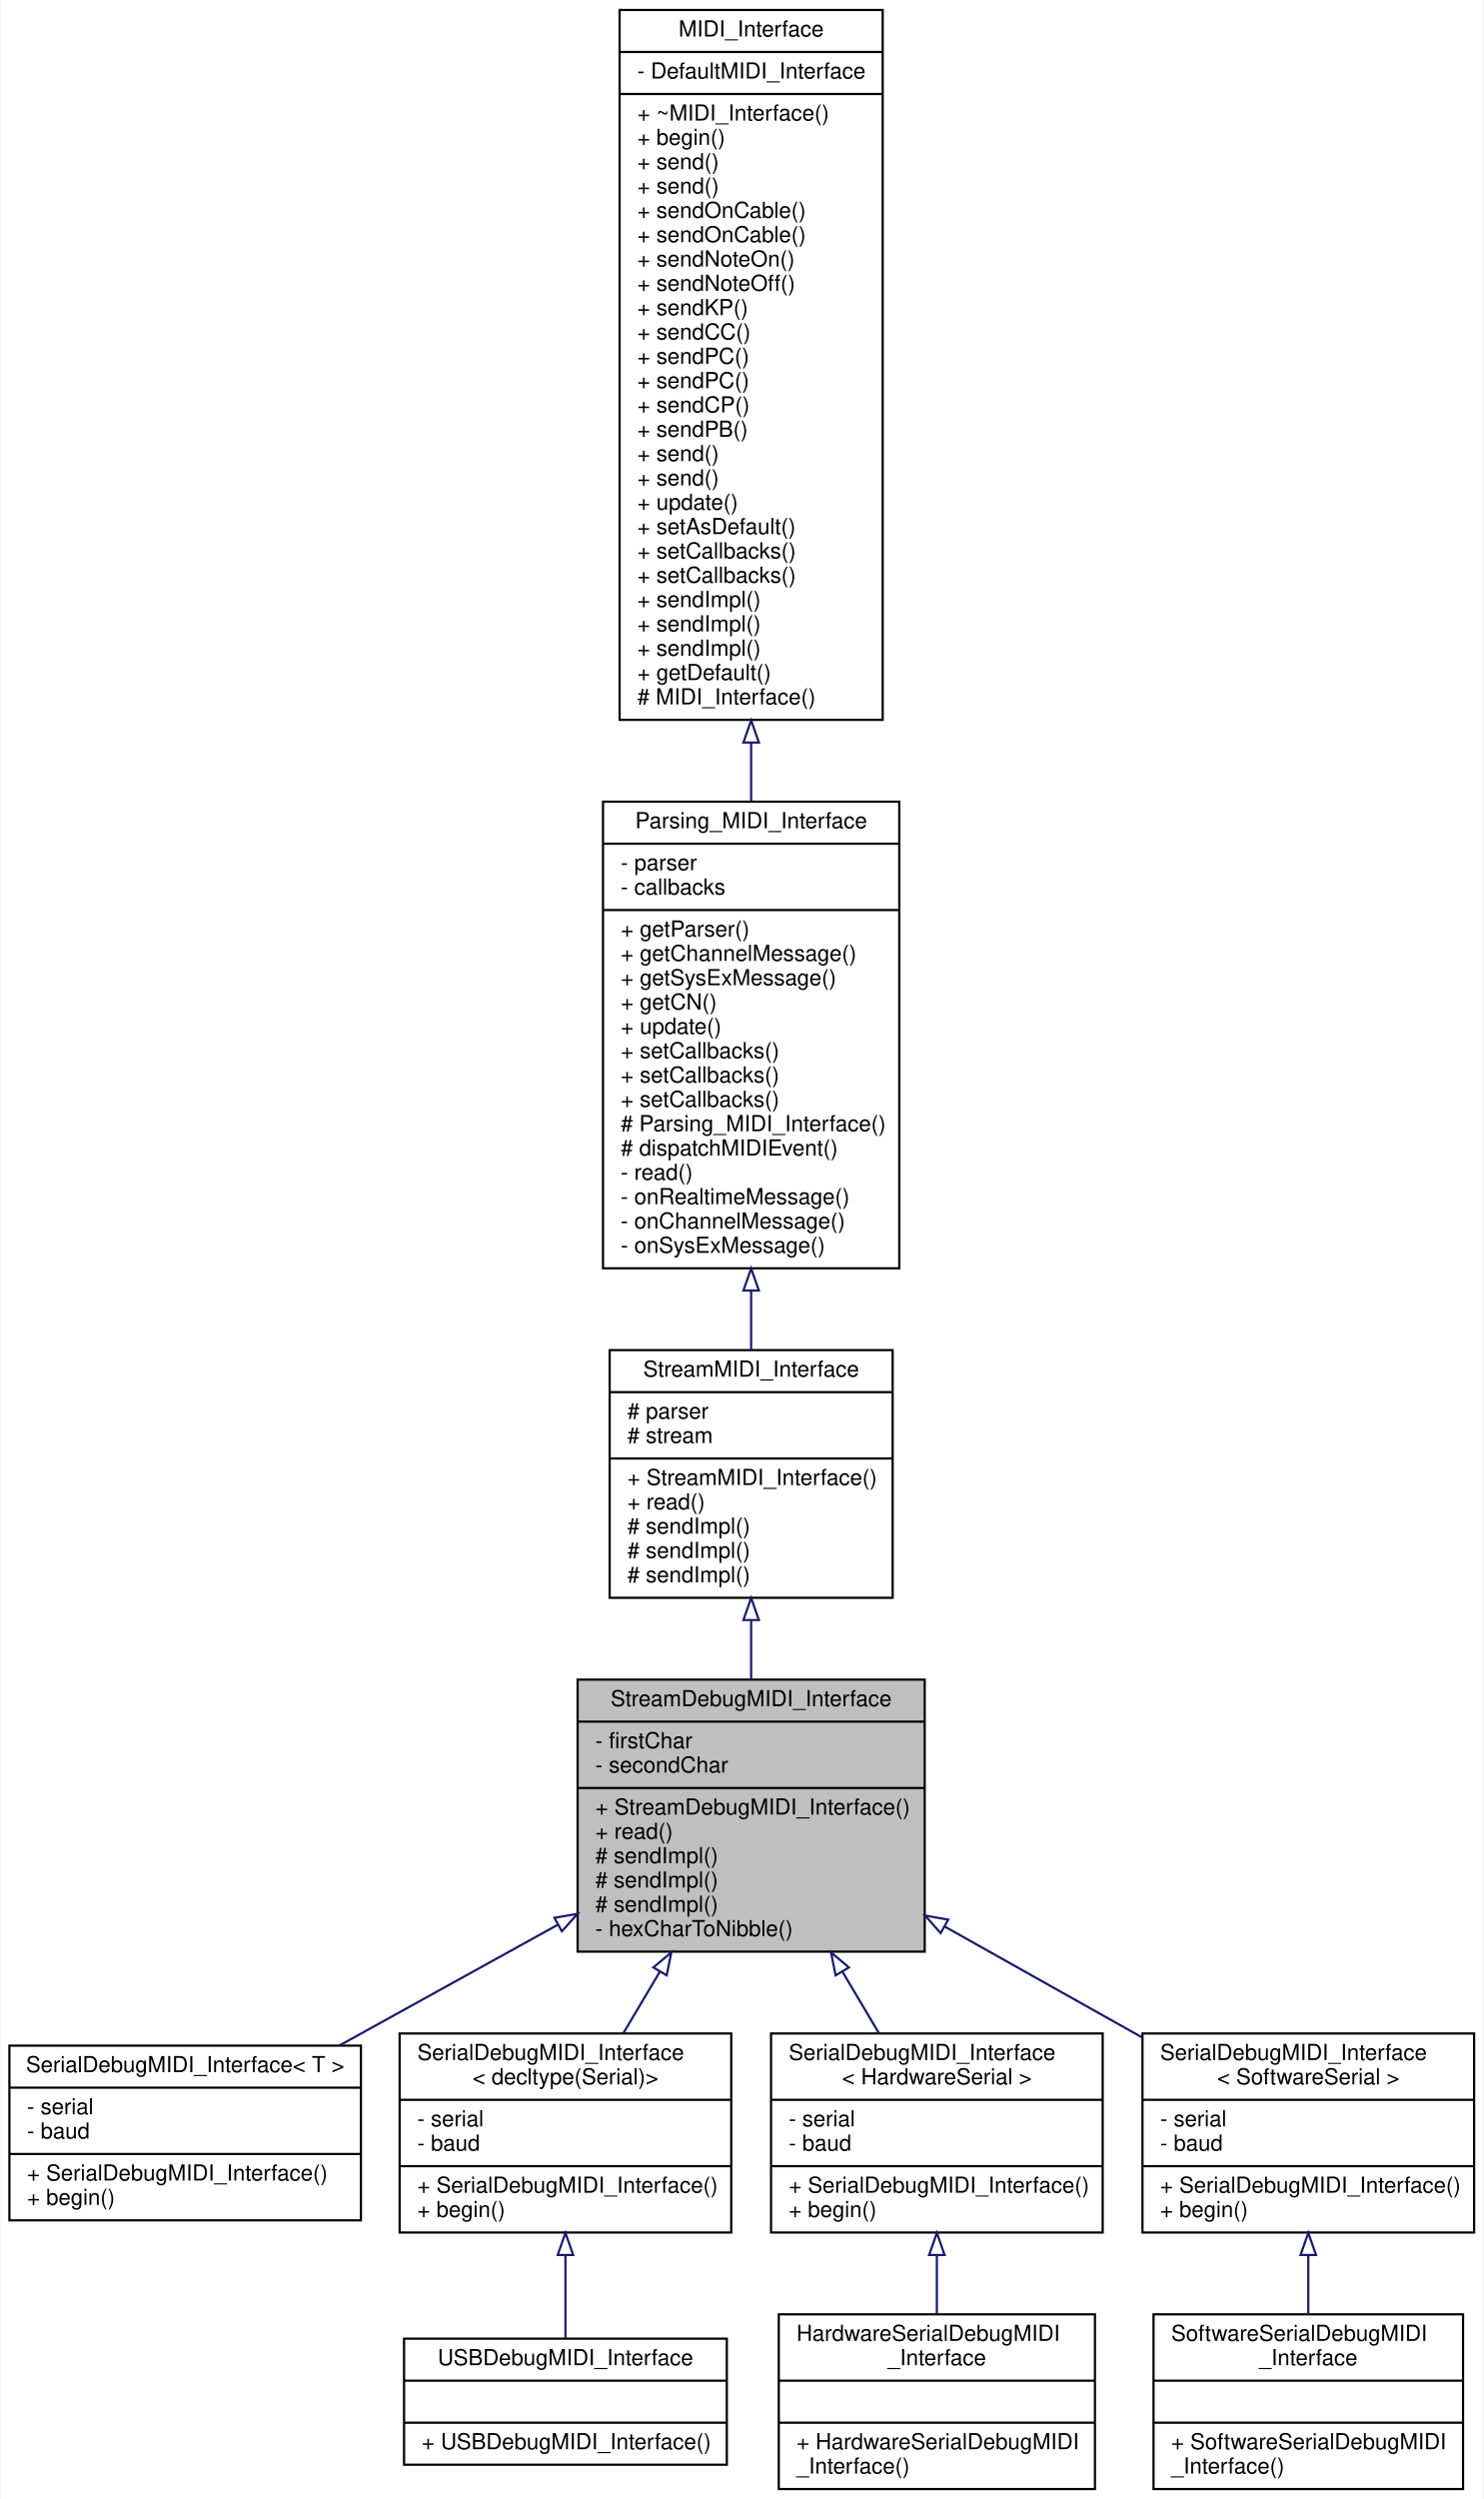
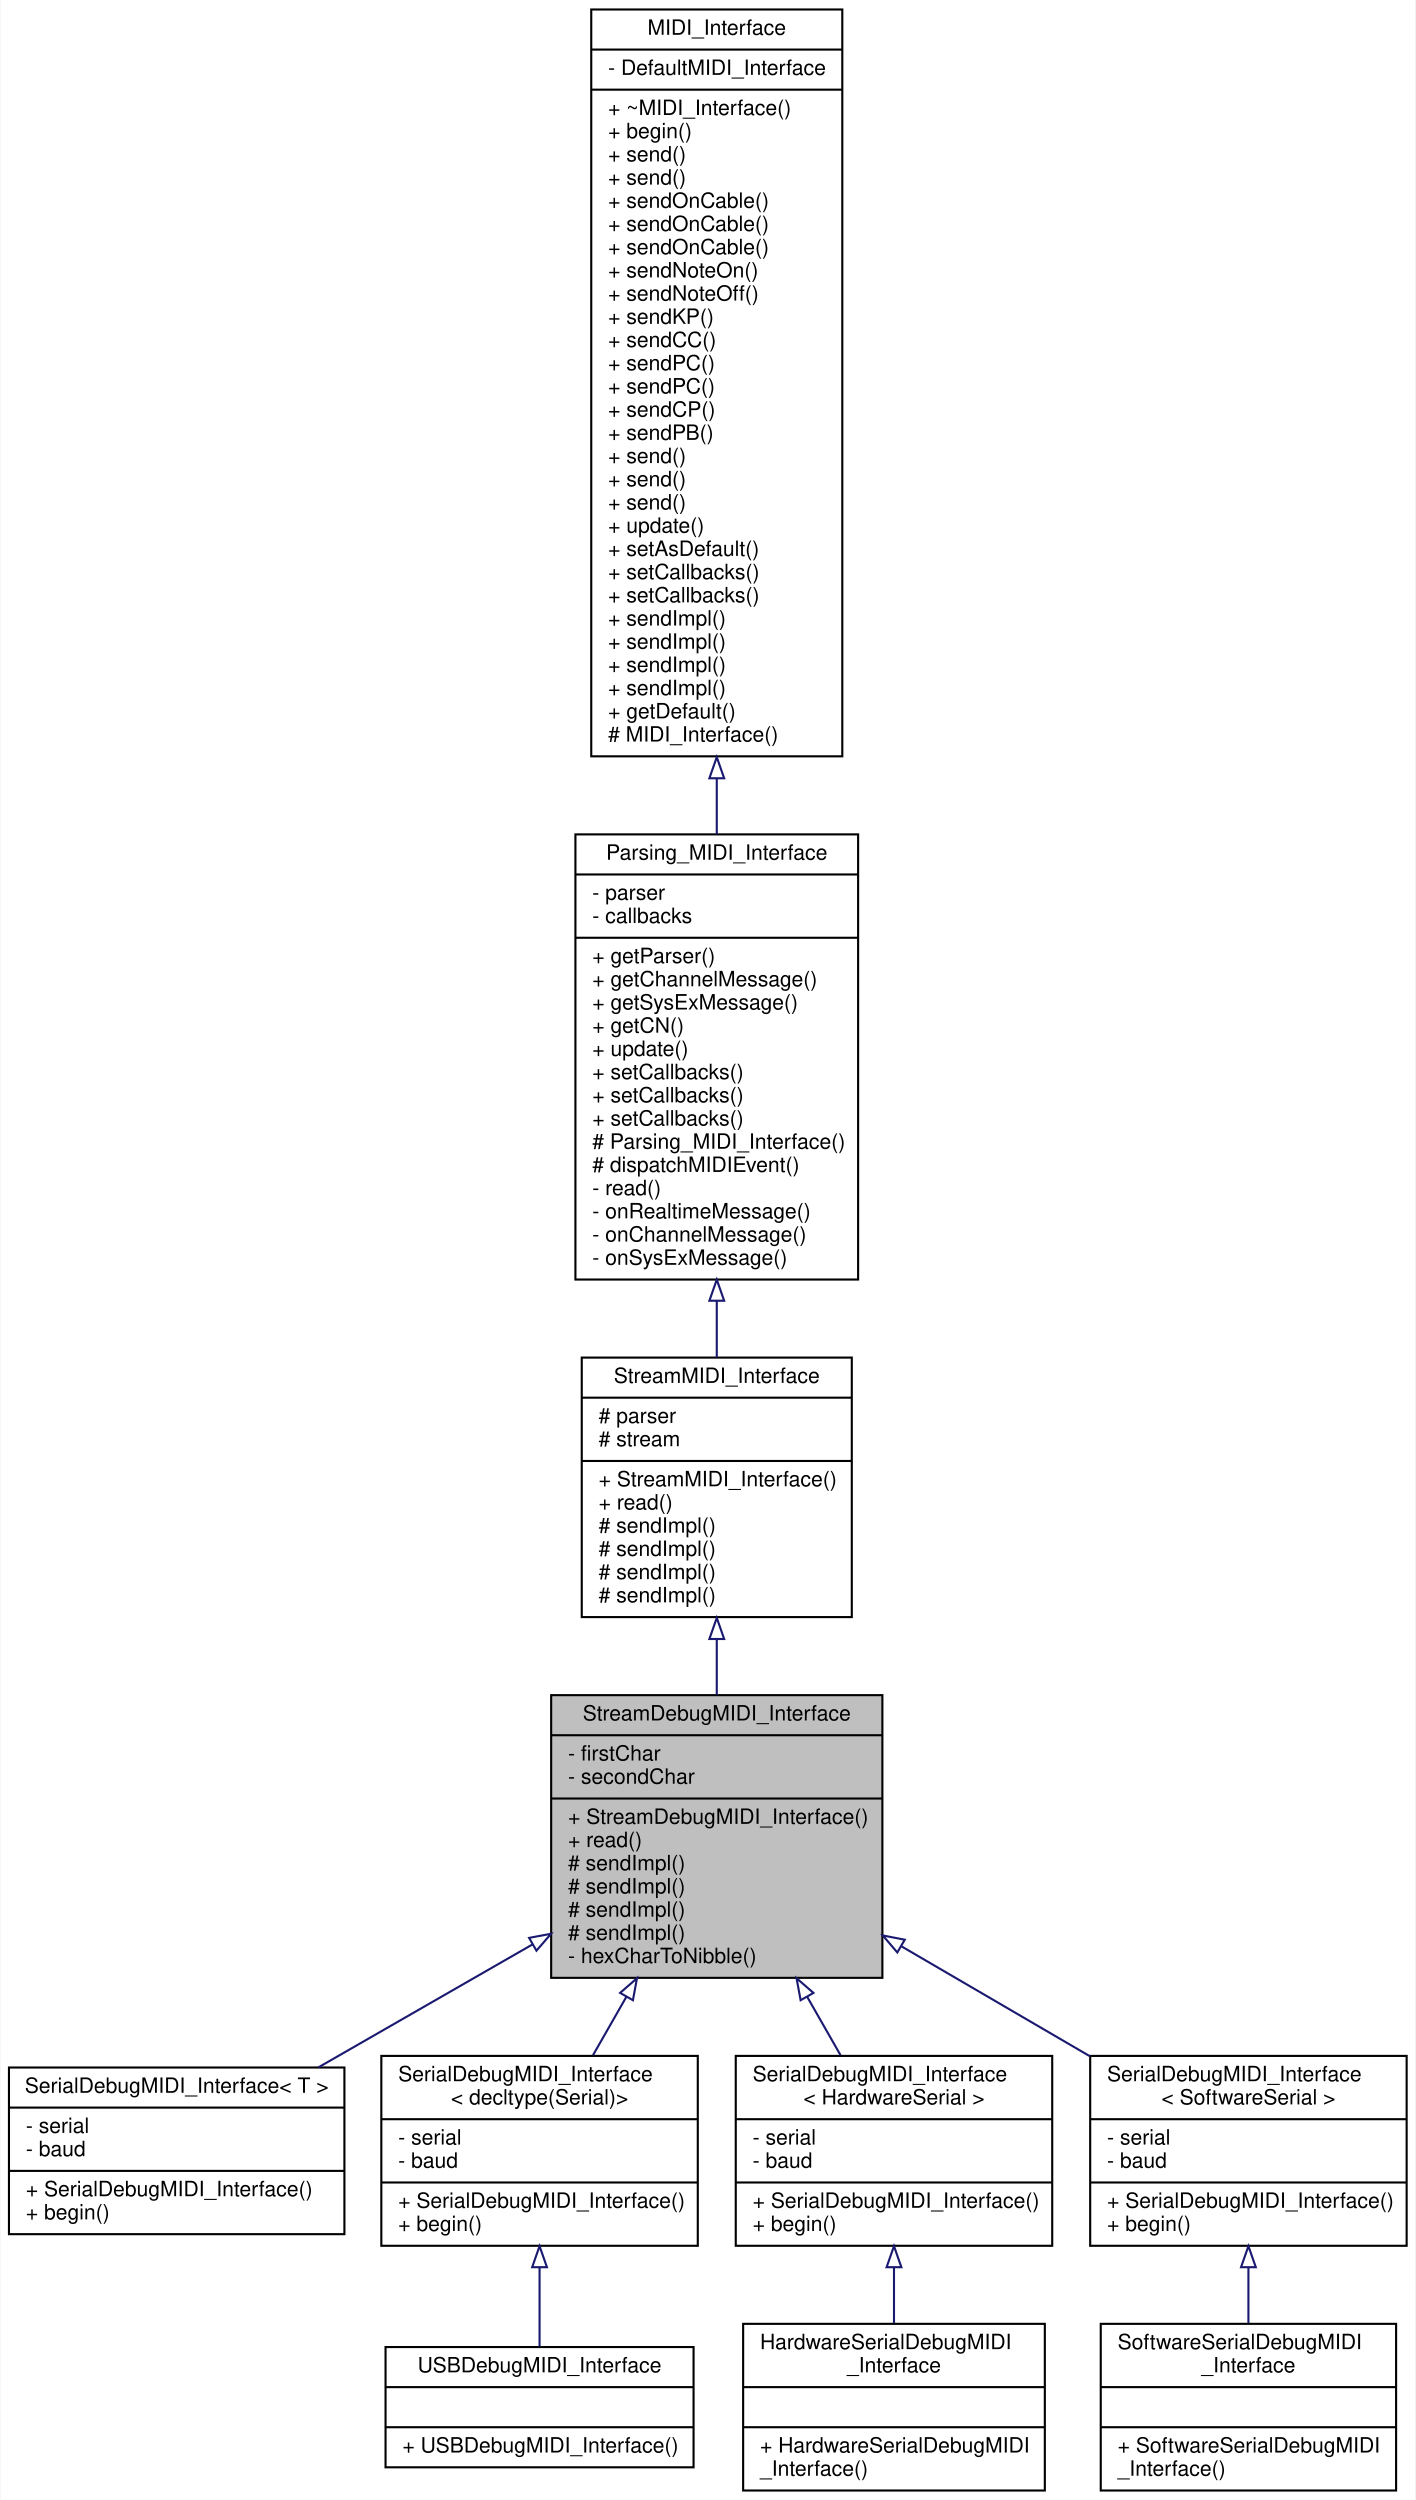
- <svg xmlns="http://www.w3.org/2000/svg" xmlns:xlink="http://www.w3.org/1999/xlink" width="671pt" height="1130pt" viewBox="0.00 0.00 670.50 1130.00">
-   <g id="graph0" class="graph" transform="scale(1 1) rotate(0) translate(4 1126)">
-     <polygon fill="white" stroke="none" points="-4,4 -4,-1126 666.5,-1126 666.5,4 -4,4" />
+ <svg xmlns="http://www.w3.org/2000/svg" xmlns:xlink="http://www.w3.org/1999/xlink" width="671pt" height="1185pt" viewBox="0.00 0.00 670.50 1185.00">
+   <g id="graph0" class="graph" transform="scale(1 1) rotate(0) translate(4 1181)">
+     <polygon fill="white" stroke="none" points="-4,4 -4,-1181 666.5,-1181 666.5,4 -4,4" />
    <g id="node1" class="node">
      <g id="a_node1">
        <a xlink:title="A class for MIDI interfaces sending and receiving human-readable MIDI messages over a Stream.">
-           <polygon fill="#bfbfbf" stroke="black" points="257,-243.5 257,-366.5 414,-366.5 414,-243.5 257,-243.5" />
-           <text text-anchor="middle" x="335.5" y="-354.5" font-family="Helvetica,sans-Serif" font-size="10.00">StreamDebugMIDI_Interface</text>
-           <polyline fill="none" stroke="black" points="257,-347.5 414,-347.5 " />
-           <text text-anchor="start" x="265" y="-335.5" font-family="Helvetica,sans-Serif" font-size="10.00">- firstChar</text>
-           <text text-anchor="start" x="265" y="-324.5" font-family="Helvetica,sans-Serif" font-size="10.00">- secondChar</text>
-           <polyline fill="none" stroke="black" points="257,-317.5 414,-317.5 " />
-           <text text-anchor="start" x="265" y="-305.5" font-family="Helvetica,sans-Serif" font-size="10.00">+ StreamDebugMIDI_Interface()</text>
-           <text text-anchor="start" x="265" y="-294.5" font-family="Helvetica,sans-Serif" font-size="10.00">+ read()</text>
+           <polygon fill="#bfbfbf" stroke="black" points="257,-243.5 257,-377.5 414,-377.5 414,-243.5 257,-243.5" />
+           <text text-anchor="middle" x="335.5" y="-365.5" font-family="Helvetica,sans-Serif" font-size="10.00">StreamDebugMIDI_Interface</text>
+           <polyline fill="none" stroke="black" points="257,-358.5 414,-358.5 " />
+           <text text-anchor="start" x="265" y="-346.5" font-family="Helvetica,sans-Serif" font-size="10.00">- firstChar</text>
+           <text text-anchor="start" x="265" y="-335.5" font-family="Helvetica,sans-Serif" font-size="10.00">- secondChar</text>
+           <polyline fill="none" stroke="black" points="257,-328.5 414,-328.5 " />
+           <text text-anchor="start" x="265" y="-316.5" font-family="Helvetica,sans-Serif" font-size="10.00">+ StreamDebugMIDI_Interface()</text>
+           <text text-anchor="start" x="265" y="-305.5" font-family="Helvetica,sans-Serif" font-size="10.00">+ read()</text>
+           <text text-anchor="start" x="265" y="-294.5" font-family="Helvetica,sans-Serif" font-size="10.00"># sendImpl()</text>
          <text text-anchor="start" x="265" y="-283.5" font-family="Helvetica,sans-Serif" font-size="10.00"># sendImpl()</text>
          <text text-anchor="start" x="265" y="-272.5" font-family="Helvetica,sans-Serif" font-size="10.00"># sendImpl()</text>
          <text text-anchor="start" x="265" y="-261.5" font-family="Helvetica,sans-Serif" font-size="10.00"># sendImpl()</text>
          <text text-anchor="start" x="265" y="-250.5" font-family="Helvetica,sans-Serif" font-size="10.00">- hexCharToNibble()</text>
        </a>
      </g>
    </g>
    <g id="node5" class="node">
      <g id="a_node5">
        <a xlink:href="../../db/dc4/classSerialDebugMIDI__Interface.html" target="_top" xlink:title="A wrapper class for debug MIDI interfaces sending and receiving human-readable MIDI messages over a S...">
          <polygon fill="white" stroke="black" points="0,-122 0,-201 159,-201 159,-122 0,-122" />
          <text text-anchor="middle" x="79.5" y="-189" font-family="Helvetica,sans-Serif" font-size="10.00">SerialDebugMIDI_Interface&lt; T &gt;</text>
          <polyline fill="none" stroke="black" points="0,-182 159,-182 " />
          <text text-anchor="start" x="8" y="-170" font-family="Helvetica,sans-Serif" font-size="10.00">- serial</text>
          <text text-anchor="start" x="8" y="-159" font-family="Helvetica,sans-Serif" font-size="10.00">- baud</text>
          <polyline fill="none" stroke="black" points="0,-152 159,-152 " />
          <text text-anchor="start" x="8" y="-140" font-family="Helvetica,sans-Serif" font-size="10.00">+ SerialDebugMIDI_Interface()</text>
          <text text-anchor="start" x="8" y="-129" font-family="Helvetica,sans-Serif" font-size="10.00">+ begin()</text>
        </a>
      </g>
    </g>
    <g id="edge4" class="edge">
-       <path fill="none" stroke="midnightblue" d="M247.968,-255.618C215.73,-237.799 179.674,-217.87 149.217,-201.035" />
-       <polygon fill="none" stroke="midnightblue" points="246.507,-258.809 256.952,-260.584 249.893,-252.683 246.507,-258.809" />
+       <path fill="none" stroke="midnightblue" d="M248.159,-259.347C214.968,-240.288 177.708,-218.893 146.667,-201.068" />
+       <polygon fill="none" stroke="midnightblue" points="246.537,-262.452 256.952,-264.396 250.023,-256.381 246.537,-262.452" />
    </g>
    <g id="node6" class="node">
      <g id="a_node6">
        <a xlink:href="../../db/dc4/classSerialDebugMIDI__Interface.html" target="_top" xlink:title=" ">
          <polygon fill="white" stroke="black" points="176.5,-116.5 176.5,-206.5 326.5,-206.5 326.5,-116.5 176.5,-116.5" />
          <text text-anchor="start" x="184.5" y="-194.5" font-family="Helvetica,sans-Serif" font-size="10.00">SerialDebugMIDI_Interface</text>
          <text text-anchor="middle" x="251.5" y="-183.5" font-family="Helvetica,sans-Serif" font-size="10.00">&lt; decltype(Serial)&gt;</text>
          <polyline fill="none" stroke="black" points="176.5,-176.5 326.5,-176.5 " />
          <text text-anchor="start" x="184.5" y="-164.5" font-family="Helvetica,sans-Serif" font-size="10.00">- serial</text>
          <text text-anchor="start" x="184.5" y="-153.5" font-family="Helvetica,sans-Serif" font-size="10.00">- baud</text>
          <polyline fill="none" stroke="black" points="176.5,-146.5 326.5,-146.5 " />
          <text text-anchor="start" x="184.5" y="-134.5" font-family="Helvetica,sans-Serif" font-size="10.00">+ SerialDebugMIDI_Interface()</text>
          <text text-anchor="start" x="184.5" y="-123.5" font-family="Helvetica,sans-Serif" font-size="10.00">+ begin()</text>
        </a>
      </g>
    </g>
    <g id="edge5" class="edge">
-       <path fill="none" stroke="midnightblue" d="M294.233,-234.485C288.601,-224.998 282.951,-215.481 277.689,-206.617" />
-       <polygon fill="none" stroke="midnightblue" points="291.275,-236.358 299.389,-243.17 297.294,-232.784 291.275,-236.358" />
+       <path fill="none" stroke="midnightblue" d="M292.701,-234.603C287.277,-225.11 281.871,-215.649 276.844,-206.853" />
+       <polygon fill="none" stroke="midnightblue" points="289.677,-236.365 297.677,-243.311 295.755,-232.892 289.677,-236.365" />
    </g>
    <g id="node8" class="node">
      <g id="a_node8">
        <a xlink:href="../../db/dc4/classSerialDebugMIDI__Interface.html" target="_top" xlink:title=" ">
          <polygon fill="white" stroke="black" points="344.5,-116.5 344.5,-206.5 494.5,-206.5 494.5,-116.5 344.5,-116.5" />
          <text text-anchor="start" x="352.5" y="-194.5" font-family="Helvetica,sans-Serif" font-size="10.00">SerialDebugMIDI_Interface</text>
          <text text-anchor="middle" x="419.5" y="-183.5" font-family="Helvetica,sans-Serif" font-size="10.00">&lt; HardwareSerial &gt;</text>
          <polyline fill="none" stroke="black" points="344.5,-176.5 494.5,-176.5 " />
          <text text-anchor="start" x="352.5" y="-164.5" font-family="Helvetica,sans-Serif" font-size="10.00">- serial</text>
          <text text-anchor="start" x="352.5" y="-153.5" font-family="Helvetica,sans-Serif" font-size="10.00">- baud</text>
          <polyline fill="none" stroke="black" points="344.5,-146.5 494.5,-146.5 " />
          <text text-anchor="start" x="352.5" y="-134.5" font-family="Helvetica,sans-Serif" font-size="10.00">+ SerialDebugMIDI_Interface()</text>
          <text text-anchor="start" x="352.5" y="-123.5" font-family="Helvetica,sans-Serif" font-size="10.00">+ begin()</text>
        </a>
      </g>
    </g>
    <g id="edge7" class="edge">
-       <path fill="none" stroke="midnightblue" d="M376.767,-234.485C382.399,-224.998 388.049,-215.481 393.311,-206.617" />
-       <polygon fill="none" stroke="midnightblue" points="373.706,-232.784 371.611,-243.17 379.725,-236.358 373.706,-232.784" />
+       <path fill="none" stroke="midnightblue" d="M378.299,-234.603C383.723,-225.11 389.129,-215.649 394.156,-206.853" />
+       <polygon fill="none" stroke="midnightblue" points="375.245,-232.892 373.323,-243.311 381.323,-236.365 375.245,-232.892" />
    </g>
    <g id="node10" class="node">
      <g id="a_node10">
        <a xlink:href="../../db/dc4/classSerialDebugMIDI__Interface.html" target="_top" xlink:title=" ">
          <polygon fill="white" stroke="black" points="512.5,-116.5 512.5,-206.5 662.5,-206.5 662.5,-116.5 512.5,-116.5" />
          <text text-anchor="start" x="520.5" y="-194.5" font-family="Helvetica,sans-Serif" font-size="10.00">SerialDebugMIDI_Interface</text>
          <text text-anchor="middle" x="587.5" y="-183.5" font-family="Helvetica,sans-Serif" font-size="10.00">&lt; SoftwareSerial &gt;</text>
          <polyline fill="none" stroke="black" points="512.5,-176.5 662.5,-176.5 " />
          <text text-anchor="start" x="520.5" y="-164.5" font-family="Helvetica,sans-Serif" font-size="10.00">- serial</text>
          <text text-anchor="start" x="520.5" y="-153.5" font-family="Helvetica,sans-Serif" font-size="10.00">- baud</text>
          <polyline fill="none" stroke="black" points="512.5,-146.5 662.5,-146.5 " />
          <text text-anchor="start" x="520.5" y="-134.5" font-family="Helvetica,sans-Serif" font-size="10.00">+ SerialDebugMIDI_Interface()</text>
          <text text-anchor="start" x="520.5" y="-123.5" font-family="Helvetica,sans-Serif" font-size="10.00">+ begin()</text>
        </a>
      </g>
    </g>
    <g id="edge9" class="edge">
-       <path fill="none" stroke="midnightblue" d="M423.124,-254.798C452.224,-238.458 484.343,-220.423 512.411,-204.663" />
-       <polygon fill="none" stroke="midnightblue" points="421.204,-251.863 414.198,-259.811 424.631,-257.966 421.204,-251.863" />
+       <path fill="none" stroke="midnightblue" d="M423.124,-258.386C452.224,-241.411 484.343,-222.675 512.411,-206.302" />
+       <polygon fill="none" stroke="midnightblue" points="421.072,-255.531 414.198,-263.593 424.599,-261.577 421.072,-255.531" />
    </g>
    <g id="node2" class="node">
      <g id="a_node2">
        <a xlink:href="../../d3/dc3/classStreamMIDI__Interface.html" target="_top" xlink:title="A class for MIDI interfaces sending and receiving MIDI messages over a Stream.">
-           <polygon fill="white" stroke="black" points="271.5,-403.5 271.5,-515.5 399.5,-515.5 399.5,-403.5 271.5,-403.5" />
-           <text text-anchor="middle" x="335.5" y="-503.5" font-family="Helvetica,sans-Serif" font-size="10.00">StreamMIDI_Interface</text>
-           <polyline fill="none" stroke="black" points="271.5,-496.5 399.5,-496.5 " />
-           <text text-anchor="start" x="279.5" y="-484.5" font-family="Helvetica,sans-Serif" font-size="10.00"># parser</text>
-           <text text-anchor="start" x="279.5" y="-473.5" font-family="Helvetica,sans-Serif" font-size="10.00"># stream</text>
-           <polyline fill="none" stroke="black" points="271.5,-466.5 399.5,-466.5 " />
-           <text text-anchor="start" x="279.5" y="-454.5" font-family="Helvetica,sans-Serif" font-size="10.00">+ StreamMIDI_Interface()</text>
-           <text text-anchor="start" x="279.5" y="-443.5" font-family="Helvetica,sans-Serif" font-size="10.00">+ read()</text>
+           <polygon fill="white" stroke="black" points="271.5,-414.5 271.5,-537.5 399.5,-537.5 399.5,-414.5 271.5,-414.5" />
+           <text text-anchor="middle" x="335.5" y="-525.5" font-family="Helvetica,sans-Serif" font-size="10.00">StreamMIDI_Interface</text>
+           <polyline fill="none" stroke="black" points="271.5,-518.5 399.5,-518.5 " />
+           <text text-anchor="start" x="279.5" y="-506.5" font-family="Helvetica,sans-Serif" font-size="10.00"># parser</text>
+           <text text-anchor="start" x="279.5" y="-495.5" font-family="Helvetica,sans-Serif" font-size="10.00"># stream</text>
+           <polyline fill="none" stroke="black" points="271.5,-488.5 399.5,-488.5 " />
+           <text text-anchor="start" x="279.5" y="-476.5" font-family="Helvetica,sans-Serif" font-size="10.00">+ StreamMIDI_Interface()</text>
+           <text text-anchor="start" x="279.5" y="-465.5" font-family="Helvetica,sans-Serif" font-size="10.00">+ read()</text>
+           <text text-anchor="start" x="279.5" y="-454.5" font-family="Helvetica,sans-Serif" font-size="10.00"># sendImpl()</text>
+           <text text-anchor="start" x="279.5" y="-443.5" font-family="Helvetica,sans-Serif" font-size="10.00"># sendImpl()</text>
          <text text-anchor="start" x="279.5" y="-432.5" font-family="Helvetica,sans-Serif" font-size="10.00"># sendImpl()</text>
          <text text-anchor="start" x="279.5" y="-421.5" font-family="Helvetica,sans-Serif" font-size="10.00"># sendImpl()</text>
-           <text text-anchor="start" x="279.5" y="-410.5" font-family="Helvetica,sans-Serif" font-size="10.00"># sendImpl()</text>
        </a>
      </g>
    </g>
    <g id="edge1" class="edge">
-       <path fill="none" stroke="midnightblue" d="M335.5,-393.216C335.5,-384.401 335.5,-375.386 335.5,-366.655" />
-       <polygon fill="none" stroke="midnightblue" points="332,-393.444 335.5,-403.444 339,-393.444 332,-393.444" />
+       <path fill="none" stroke="midnightblue" d="M335.5,-403.958C335.5,-395.217 335.5,-386.309 335.5,-377.645" />
+       <polygon fill="none" stroke="midnightblue" points="332,-404.119 335.5,-414.119 339,-404.119 332,-404.119" />
    </g>
    <g id="node3" class="node">
      <g id="a_node3">
        <a xlink:href="../../de/d76/classParsing__MIDI__Interface.html" target="_top" xlink:title="An abstract class for MIDI interfaces.">
-           <polygon fill="white" stroke="black" points="268.5,-552.5 268.5,-763.5 402.5,-763.5 402.5,-552.5 268.5,-552.5" />
-           <text text-anchor="middle" x="335.5" y="-751.5" font-family="Helvetica,sans-Serif" font-size="10.00">Parsing_MIDI_Interface</text>
-           <polyline fill="none" stroke="black" points="268.5,-744.5 402.5,-744.5 " />
-           <text text-anchor="start" x="276.5" y="-732.5" font-family="Helvetica,sans-Serif" font-size="10.00">- parser</text>
-           <text text-anchor="start" x="276.5" y="-721.5" font-family="Helvetica,sans-Serif" font-size="10.00">- callbacks</text>
-           <polyline fill="none" stroke="black" points="268.5,-714.5 402.5,-714.5 " />
-           <text text-anchor="start" x="276.5" y="-702.5" font-family="Helvetica,sans-Serif" font-size="10.00">+ getParser()</text>
-           <text text-anchor="start" x="276.5" y="-691.5" font-family="Helvetica,sans-Serif" font-size="10.00">+ getChannelMessage()</text>
-           <text text-anchor="start" x="276.5" y="-680.5" font-family="Helvetica,sans-Serif" font-size="10.00">+ getSysExMessage()</text>
-           <text text-anchor="start" x="276.5" y="-669.5" font-family="Helvetica,sans-Serif" font-size="10.00">+ getCN()</text>
-           <text text-anchor="start" x="276.5" y="-658.5" font-family="Helvetica,sans-Serif" font-size="10.00">+ update()</text>
+           <polygon fill="white" stroke="black" points="268.5,-574.5 268.5,-785.5 402.5,-785.5 402.5,-574.5 268.5,-574.5" />
+           <text text-anchor="middle" x="335.5" y="-773.5" font-family="Helvetica,sans-Serif" font-size="10.00">Parsing_MIDI_Interface</text>
+           <polyline fill="none" stroke="black" points="268.5,-766.5 402.5,-766.5 " />
+           <text text-anchor="start" x="276.5" y="-754.5" font-family="Helvetica,sans-Serif" font-size="10.00">- parser</text>
+           <text text-anchor="start" x="276.5" y="-743.5" font-family="Helvetica,sans-Serif" font-size="10.00">- callbacks</text>
+           <polyline fill="none" stroke="black" points="268.5,-736.5 402.5,-736.5 " />
+           <text text-anchor="start" x="276.5" y="-724.5" font-family="Helvetica,sans-Serif" font-size="10.00">+ getParser()</text>
+           <text text-anchor="start" x="276.5" y="-713.5" font-family="Helvetica,sans-Serif" font-size="10.00">+ getChannelMessage()</text>
+           <text text-anchor="start" x="276.5" y="-702.5" font-family="Helvetica,sans-Serif" font-size="10.00">+ getSysExMessage()</text>
+           <text text-anchor="start" x="276.5" y="-691.5" font-family="Helvetica,sans-Serif" font-size="10.00">+ getCN()</text>
+           <text text-anchor="start" x="276.5" y="-680.5" font-family="Helvetica,sans-Serif" font-size="10.00">+ update()</text>
+           <text text-anchor="start" x="276.5" y="-669.5" font-family="Helvetica,sans-Serif" font-size="10.00">+ setCallbacks()</text>
+           <text text-anchor="start" x="276.5" y="-658.5" font-family="Helvetica,sans-Serif" font-size="10.00">+ setCallbacks()</text>
          <text text-anchor="start" x="276.5" y="-647.5" font-family="Helvetica,sans-Serif" font-size="10.00">+ setCallbacks()</text>
-           <text text-anchor="start" x="276.5" y="-636.5" font-family="Helvetica,sans-Serif" font-size="10.00">+ setCallbacks()</text>
-           <text text-anchor="start" x="276.5" y="-625.5" font-family="Helvetica,sans-Serif" font-size="10.00">+ setCallbacks()</text>
-           <text text-anchor="start" x="276.5" y="-614.5" font-family="Helvetica,sans-Serif" font-size="10.00"># Parsing_MIDI_Interface()</text>
-           <text text-anchor="start" x="276.5" y="-603.5" font-family="Helvetica,sans-Serif" font-size="10.00"># dispatchMIDIEvent()</text>
-           <text text-anchor="start" x="276.5" y="-592.5" font-family="Helvetica,sans-Serif" font-size="10.00">- read()</text>
-           <text text-anchor="start" x="276.5" y="-581.5" font-family="Helvetica,sans-Serif" font-size="10.00">- onRealtimeMessage()</text>
-           <text text-anchor="start" x="276.5" y="-570.5" font-family="Helvetica,sans-Serif" font-size="10.00">- onChannelMessage()</text>
-           <text text-anchor="start" x="276.5" y="-559.5" font-family="Helvetica,sans-Serif" font-size="10.00">- onSysExMessage()</text>
+           <text text-anchor="start" x="276.5" y="-636.5" font-family="Helvetica,sans-Serif" font-size="10.00"># Parsing_MIDI_Interface()</text>
+           <text text-anchor="start" x="276.5" y="-625.5" font-family="Helvetica,sans-Serif" font-size="10.00"># dispatchMIDIEvent()</text>
+           <text text-anchor="start" x="276.5" y="-614.5" font-family="Helvetica,sans-Serif" font-size="10.00">- read()</text>
+           <text text-anchor="start" x="276.5" y="-603.5" font-family="Helvetica,sans-Serif" font-size="10.00">- onRealtimeMessage()</text>
+           <text text-anchor="start" x="276.5" y="-592.5" font-family="Helvetica,sans-Serif" font-size="10.00">- onChannelMessage()</text>
+           <text text-anchor="start" x="276.5" y="-581.5" font-family="Helvetica,sans-Serif" font-size="10.00">- onSysExMessage()</text>
        </a>
      </g>
    </g>
    <g id="edge2" class="edge">
-       <path fill="none" stroke="midnightblue" d="M335.5,-542.388C335.5,-533.198 335.5,-524.204 335.5,-515.741" />
-       <polygon fill="none" stroke="midnightblue" points="332,-542.421 335.5,-552.421 339,-542.421 332,-542.421" />
+       <path fill="none" stroke="midnightblue" d="M335.5,-564.431C335.5,-555.239 335.5,-546.2 335.5,-537.626" />
+       <polygon fill="none" stroke="midnightblue" points="332,-564.45 335.5,-574.45 339,-564.45 332,-564.45" />
    </g>
    <g id="node4" class="node">
      <g id="a_node4">
        <a xlink:href="../../d9/d73/classMIDI__Interface.html" target="_top" xlink:title="An abstract class for MIDI interfaces.">
-           <polygon fill="white" stroke="black" points="276,-800.5 276,-1121.5 395,-1121.5 395,-800.5 276,-800.5" />
-           <text text-anchor="middle" x="335.5" y="-1109.5" font-family="Helvetica,sans-Serif" font-size="10.00">MIDI_Interface</text>
-           <polyline fill="none" stroke="black" points="276,-1102.5 395,-1102.5 " />
-           <text text-anchor="start" x="284" y="-1090.5" font-family="Helvetica,sans-Serif" font-size="10.00">- DefaultMIDI_Interface</text>
-           <polyline fill="none" stroke="black" points="276,-1083.5 395,-1083.5 " />
-           <text text-anchor="start" x="284" y="-1071.5" font-family="Helvetica,sans-Serif" font-size="10.00">+ ~MIDI_Interface()</text>
-           <text text-anchor="start" x="284" y="-1060.5" font-family="Helvetica,sans-Serif" font-size="10.00">+ begin()</text>
-           <text text-anchor="start" x="284" y="-1049.5" font-family="Helvetica,sans-Serif" font-size="10.00">+ send()</text>
-           <text text-anchor="start" x="284" y="-1038.5" font-family="Helvetica,sans-Serif" font-size="10.00">+ send()</text>
-           <text text-anchor="start" x="284" y="-1027.5" font-family="Helvetica,sans-Serif" font-size="10.00">+ sendOnCable()</text>
-           <text text-anchor="start" x="284" y="-1016.5" font-family="Helvetica,sans-Serif" font-size="10.00">+ sendOnCable()</text>
-           <text text-anchor="start" x="284" y="-1005.5" font-family="Helvetica,sans-Serif" font-size="10.00">+ sendNoteOn()</text>
-           <text text-anchor="start" x="284" y="-994.5" font-family="Helvetica,sans-Serif" font-size="10.00">+ sendNoteOff()</text>
-           <text text-anchor="start" x="284" y="-983.5" font-family="Helvetica,sans-Serif" font-size="10.00">+ sendKP()</text>
-           <text text-anchor="start" x="284" y="-972.5" font-family="Helvetica,sans-Serif" font-size="10.00">+ sendCC()</text>
-           <text text-anchor="start" x="284" y="-961.5" font-family="Helvetica,sans-Serif" font-size="10.00">+ sendPC()</text>
-           <text text-anchor="start" x="284" y="-950.5" font-family="Helvetica,sans-Serif" font-size="10.00">+ sendPC()</text>
-           <text text-anchor="start" x="284" y="-939.5" font-family="Helvetica,sans-Serif" font-size="10.00">+ sendCP()</text>
-           <text text-anchor="start" x="284" y="-928.5" font-family="Helvetica,sans-Serif" font-size="10.00">+ sendPB()</text>
-           <text text-anchor="start" x="284" y="-917.5" font-family="Helvetica,sans-Serif" font-size="10.00">+ send()</text>
-           <text text-anchor="start" x="284" y="-906.5" font-family="Helvetica,sans-Serif" font-size="10.00">+ send()</text>
-           <text text-anchor="start" x="284" y="-895.5" font-family="Helvetica,sans-Serif" font-size="10.00">+ update()</text>
-           <text text-anchor="start" x="284" y="-884.5" font-family="Helvetica,sans-Serif" font-size="10.00">+ setAsDefault()</text>
-           <text text-anchor="start" x="284" y="-873.5" font-family="Helvetica,sans-Serif" font-size="10.00">+ setCallbacks()</text>
-           <text text-anchor="start" x="284" y="-862.5" font-family="Helvetica,sans-Serif" font-size="10.00">+ setCallbacks()</text>
+           <polygon fill="white" stroke="black" points="276,-822.5 276,-1176.5 395,-1176.5 395,-822.5 276,-822.5" />
+           <text text-anchor="middle" x="335.5" y="-1164.5" font-family="Helvetica,sans-Serif" font-size="10.00">MIDI_Interface</text>
+           <polyline fill="none" stroke="black" points="276,-1157.5 395,-1157.5 " />
+           <text text-anchor="start" x="284" y="-1145.5" font-family="Helvetica,sans-Serif" font-size="10.00">- DefaultMIDI_Interface</text>
+           <polyline fill="none" stroke="black" points="276,-1138.5 395,-1138.5 " />
+           <text text-anchor="start" x="284" y="-1126.5" font-family="Helvetica,sans-Serif" font-size="10.00">+ ~MIDI_Interface()</text>
+           <text text-anchor="start" x="284" y="-1115.5" font-family="Helvetica,sans-Serif" font-size="10.00">+ begin()</text>
+           <text text-anchor="start" x="284" y="-1104.5" font-family="Helvetica,sans-Serif" font-size="10.00">+ send()</text>
+           <text text-anchor="start" x="284" y="-1093.5" font-family="Helvetica,sans-Serif" font-size="10.00">+ send()</text>
+           <text text-anchor="start" x="284" y="-1082.5" font-family="Helvetica,sans-Serif" font-size="10.00">+ sendOnCable()</text>
+           <text text-anchor="start" x="284" y="-1071.5" font-family="Helvetica,sans-Serif" font-size="10.00">+ sendOnCable()</text>
+           <text text-anchor="start" x="284" y="-1060.5" font-family="Helvetica,sans-Serif" font-size="10.00">+ sendOnCable()</text>
+           <text text-anchor="start" x="284" y="-1049.5" font-family="Helvetica,sans-Serif" font-size="10.00">+ sendNoteOn()</text>
+           <text text-anchor="start" x="284" y="-1038.5" font-family="Helvetica,sans-Serif" font-size="10.00">+ sendNoteOff()</text>
+           <text text-anchor="start" x="284" y="-1027.5" font-family="Helvetica,sans-Serif" font-size="10.00">+ sendKP()</text>
+           <text text-anchor="start" x="284" y="-1016.5" font-family="Helvetica,sans-Serif" font-size="10.00">+ sendCC()</text>
+           <text text-anchor="start" x="284" y="-1005.5" font-family="Helvetica,sans-Serif" font-size="10.00">+ sendPC()</text>
+           <text text-anchor="start" x="284" y="-994.5" font-family="Helvetica,sans-Serif" font-size="10.00">+ sendPC()</text>
+           <text text-anchor="start" x="284" y="-983.5" font-family="Helvetica,sans-Serif" font-size="10.00">+ sendCP()</text>
+           <text text-anchor="start" x="284" y="-972.5" font-family="Helvetica,sans-Serif" font-size="10.00">+ sendPB()</text>
+           <text text-anchor="start" x="284" y="-961.5" font-family="Helvetica,sans-Serif" font-size="10.00">+ send()</text>
+           <text text-anchor="start" x="284" y="-950.5" font-family="Helvetica,sans-Serif" font-size="10.00">+ send()</text>
+           <text text-anchor="start" x="284" y="-939.5" font-family="Helvetica,sans-Serif" font-size="10.00">+ send()</text>
+           <text text-anchor="start" x="284" y="-928.5" font-family="Helvetica,sans-Serif" font-size="10.00">+ update()</text>
+           <text text-anchor="start" x="284" y="-917.5" font-family="Helvetica,sans-Serif" font-size="10.00">+ setAsDefault()</text>
+           <text text-anchor="start" x="284" y="-906.5" font-family="Helvetica,sans-Serif" font-size="10.00">+ setCallbacks()</text>
+           <text text-anchor="start" x="284" y="-895.5" font-family="Helvetica,sans-Serif" font-size="10.00">+ setCallbacks()</text>
+           <text text-anchor="start" x="284" y="-884.5" font-family="Helvetica,sans-Serif" font-size="10.00">+ sendImpl()</text>
+           <text text-anchor="start" x="284" y="-873.5" font-family="Helvetica,sans-Serif" font-size="10.00">+ sendImpl()</text>
+           <text text-anchor="start" x="284" y="-862.5" font-family="Helvetica,sans-Serif" font-size="10.00">+ sendImpl()</text>
          <text text-anchor="start" x="284" y="-851.5" font-family="Helvetica,sans-Serif" font-size="10.00">+ sendImpl()</text>
-           <text text-anchor="start" x="284" y="-840.5" font-family="Helvetica,sans-Serif" font-size="10.00">+ sendImpl()</text>
-           <text text-anchor="start" x="284" y="-829.5" font-family="Helvetica,sans-Serif" font-size="10.00">+ sendImpl()</text>
-           <text text-anchor="start" x="284" y="-818.5" font-family="Helvetica,sans-Serif" font-size="10.00">+ getDefault()</text>
-           <text text-anchor="start" x="284" y="-807.5" font-family="Helvetica,sans-Serif" font-size="10.00"># MIDI_Interface()</text>
+           <text text-anchor="start" x="284" y="-840.5" font-family="Helvetica,sans-Serif" font-size="10.00">+ getDefault()</text>
+           <text text-anchor="start" x="284" y="-829.5" font-family="Helvetica,sans-Serif" font-size="10.00"># MIDI_Interface()</text>
        </a>
      </g>
    </g>
    <g id="edge3" class="edge">
-       <path fill="none" stroke="midnightblue" d="M335.5,-790.114C335.5,-781.169 335.5,-772.317 335.5,-763.688" />
-       <polygon fill="none" stroke="midnightblue" points="332,-790.246 335.5,-800.246 339,-790.246 332,-790.246" />
+       <path fill="none" stroke="midnightblue" d="M335.5,-811.962C335.5,-803.014 335.5,-794.188 335.5,-785.602" />
+       <polygon fill="none" stroke="midnightblue" points="332,-812.109 335.5,-822.109 339,-812.109 332,-812.109" />
    </g>
    <g id="node7" class="node">
      <g id="a_node7">
        <a xlink:href="../../de/d2d/classUSBDebugMIDI__Interface.html" target="_top" xlink:title="A class for debug MIDI interfaces sending and receiving human-readable MIDI messages over the USB CDC...">
          <polygon fill="white" stroke="black" points="178.5,-11.5 178.5,-68.5 324.5,-68.5 324.5,-11.5 178.5,-11.5" />
          <text text-anchor="middle" x="251.5" y="-56.5" font-family="Helvetica,sans-Serif" font-size="10.00">USBDebugMIDI_Interface</text>
          <polyline fill="none" stroke="black" points="178.5,-49.5 324.5,-49.5 " />
          <text text-anchor="middle" x="251.5" y="-37.5" font-family="Helvetica,sans-Serif" font-size="10.00"> </text>
          <polyline fill="none" stroke="black" points="178.5,-30.5 324.5,-30.5 " />
          <text text-anchor="start" x="186.5" y="-18.5" font-family="Helvetica,sans-Serif" font-size="10.00">+ USBDebugMIDI_Interface()</text>
        </a>
      </g>
    </g>
    <g id="edge6" class="edge">
      <path fill="none" stroke="midnightblue" d="M251.5,-106.079C251.5,-93.132 251.5,-79.85 251.5,-68.688" />
      <polygon fill="none" stroke="midnightblue" points="248,-106.342 251.5,-116.342 255,-106.342 248,-106.342" />
    </g>
    <g id="node9" class="node">
      <g id="a_node9">
        <a xlink:href="../../d8/d29/classHardwareSerialDebugMIDI__Interface.html" target="_top" xlink:title="A class for debug MIDI interfaces sending and receiving human-readable MIDI messages over a HardwareS...">
          <polygon fill="white" stroke="black" points="348,-0.5 348,-79.5 491,-79.5 491,-0.5 348,-0.5" />
          <text text-anchor="start" x="356" y="-67.5" font-family="Helvetica,sans-Serif" font-size="10.00">HardwareSerialDebugMIDI</text>
          <text text-anchor="middle" x="419.5" y="-56.5" font-family="Helvetica,sans-Serif" font-size="10.00">_Interface</text>
          <polyline fill="none" stroke="black" points="348,-49.5 491,-49.5 " />
          <text text-anchor="middle" x="419.5" y="-37.5" font-family="Helvetica,sans-Serif" font-size="10.00"> </text>
          <polyline fill="none" stroke="black" points="348,-30.5 491,-30.5 " />
          <text text-anchor="start" x="356" y="-18.5" font-family="Helvetica,sans-Serif" font-size="10.00">+ HardwareSerialDebugMIDI</text>
          <text text-anchor="start" x="356" y="-7.5" font-family="Helvetica,sans-Serif" font-size="10.00">_Interface()</text>
        </a>
      </g>
    </g>
    <g id="edge8" class="edge">
      <path fill="none" stroke="midnightblue" d="M419.5,-106.079C419.5,-97.234 419.5,-88.233 419.5,-79.858" />
      <polygon fill="none" stroke="midnightblue" points="416,-106.342 419.5,-116.342 423,-106.342 416,-106.342" />
    </g>
    <g id="node11" class="node">
      <g id="a_node11">
        <a xlink:href="../../d3/d54/classSoftwareSerialDebugMIDI__Interface.html" target="_top" xlink:title="A class for debug MIDI interfaces sending and receiving human-readable MIDI messages over a SoftwareS...">
          <polygon fill="white" stroke="black" points="517.5,-0.5 517.5,-79.5 657.5,-79.5 657.5,-0.5 517.5,-0.5" />
          <text text-anchor="start" x="525.5" y="-67.5" font-family="Helvetica,sans-Serif" font-size="10.00">SoftwareSerialDebugMIDI</text>
          <text text-anchor="middle" x="587.5" y="-56.5" font-family="Helvetica,sans-Serif" font-size="10.00">_Interface</text>
          <polyline fill="none" stroke="black" points="517.5,-49.5 657.5,-49.5 " />
          <text text-anchor="middle" x="587.5" y="-37.5" font-family="Helvetica,sans-Serif" font-size="10.00"> </text>
          <polyline fill="none" stroke="black" points="517.5,-30.5 657.5,-30.5 " />
          <text text-anchor="start" x="525.5" y="-18.5" font-family="Helvetica,sans-Serif" font-size="10.00">+ SoftwareSerialDebugMIDI</text>
          <text text-anchor="start" x="525.5" y="-7.5" font-family="Helvetica,sans-Serif" font-size="10.00">_Interface()</text>
        </a>
      </g>
    </g>
    <g id="edge10" class="edge">
      <path fill="none" stroke="midnightblue" d="M587.5,-106.079C587.5,-97.234 587.5,-88.233 587.5,-79.858" />
      <polygon fill="none" stroke="midnightblue" points="584,-106.342 587.5,-116.342 591,-106.342 584,-106.342" />
    </g>
  </g>
</svg>
